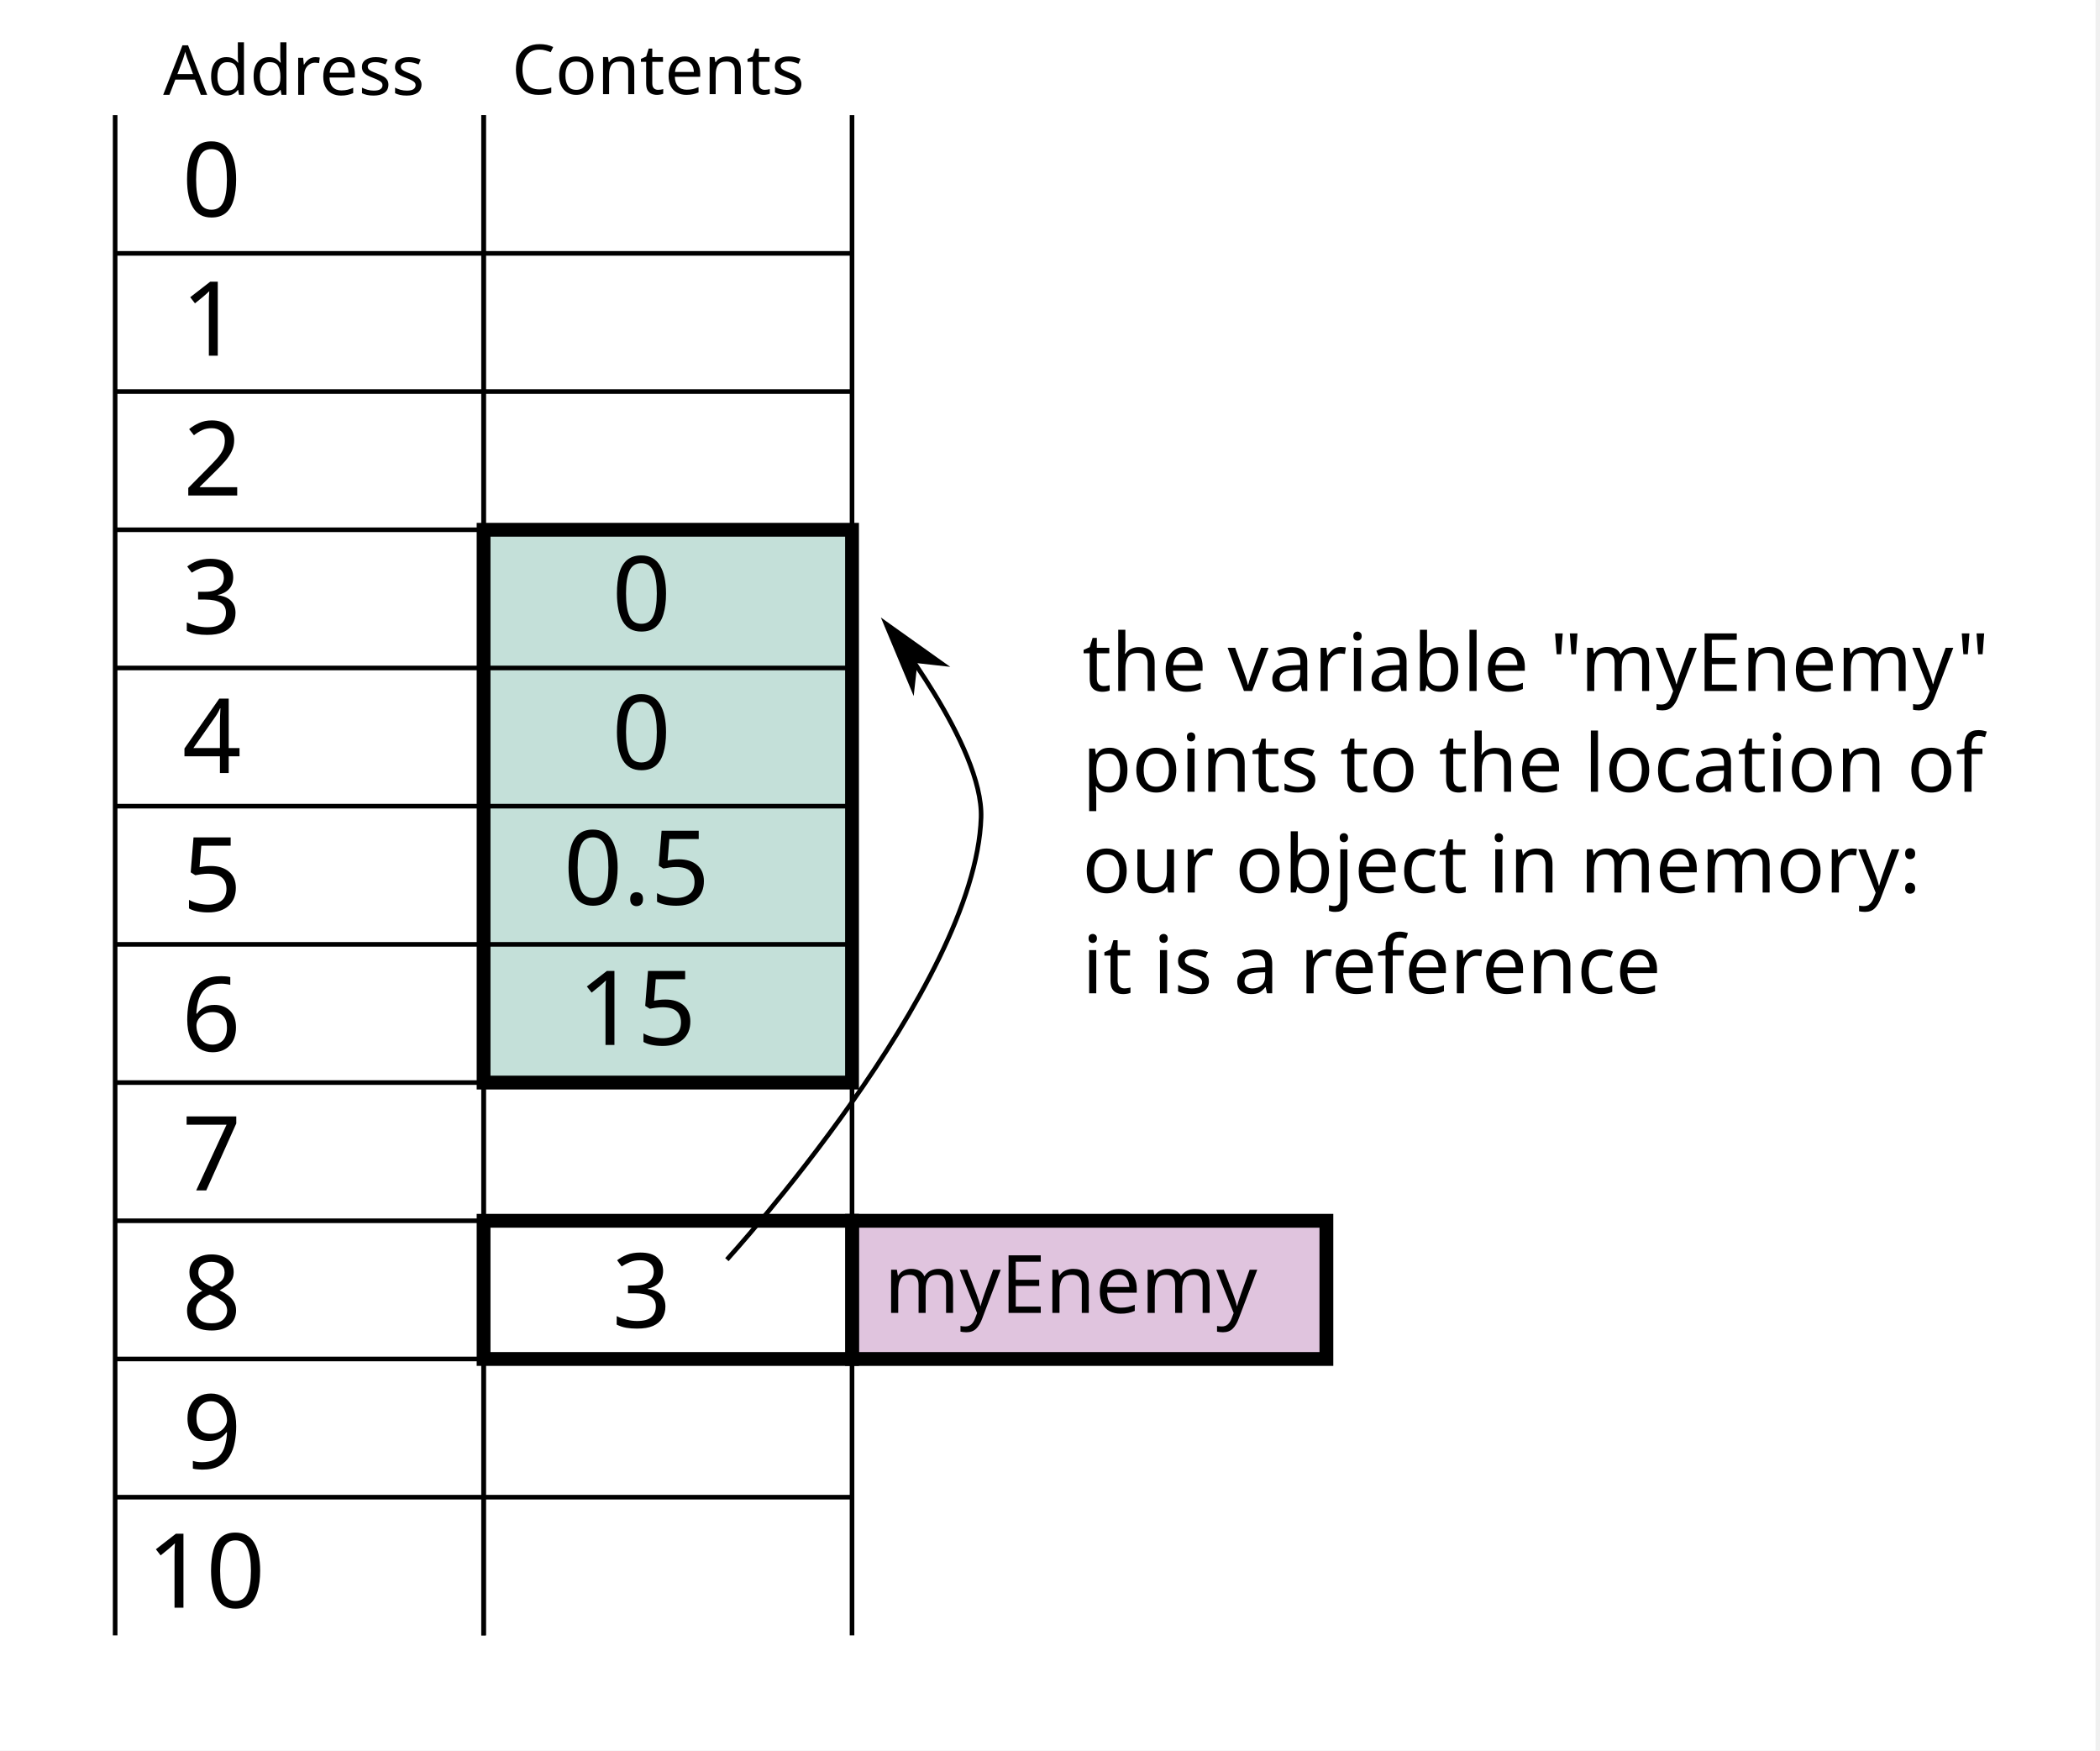
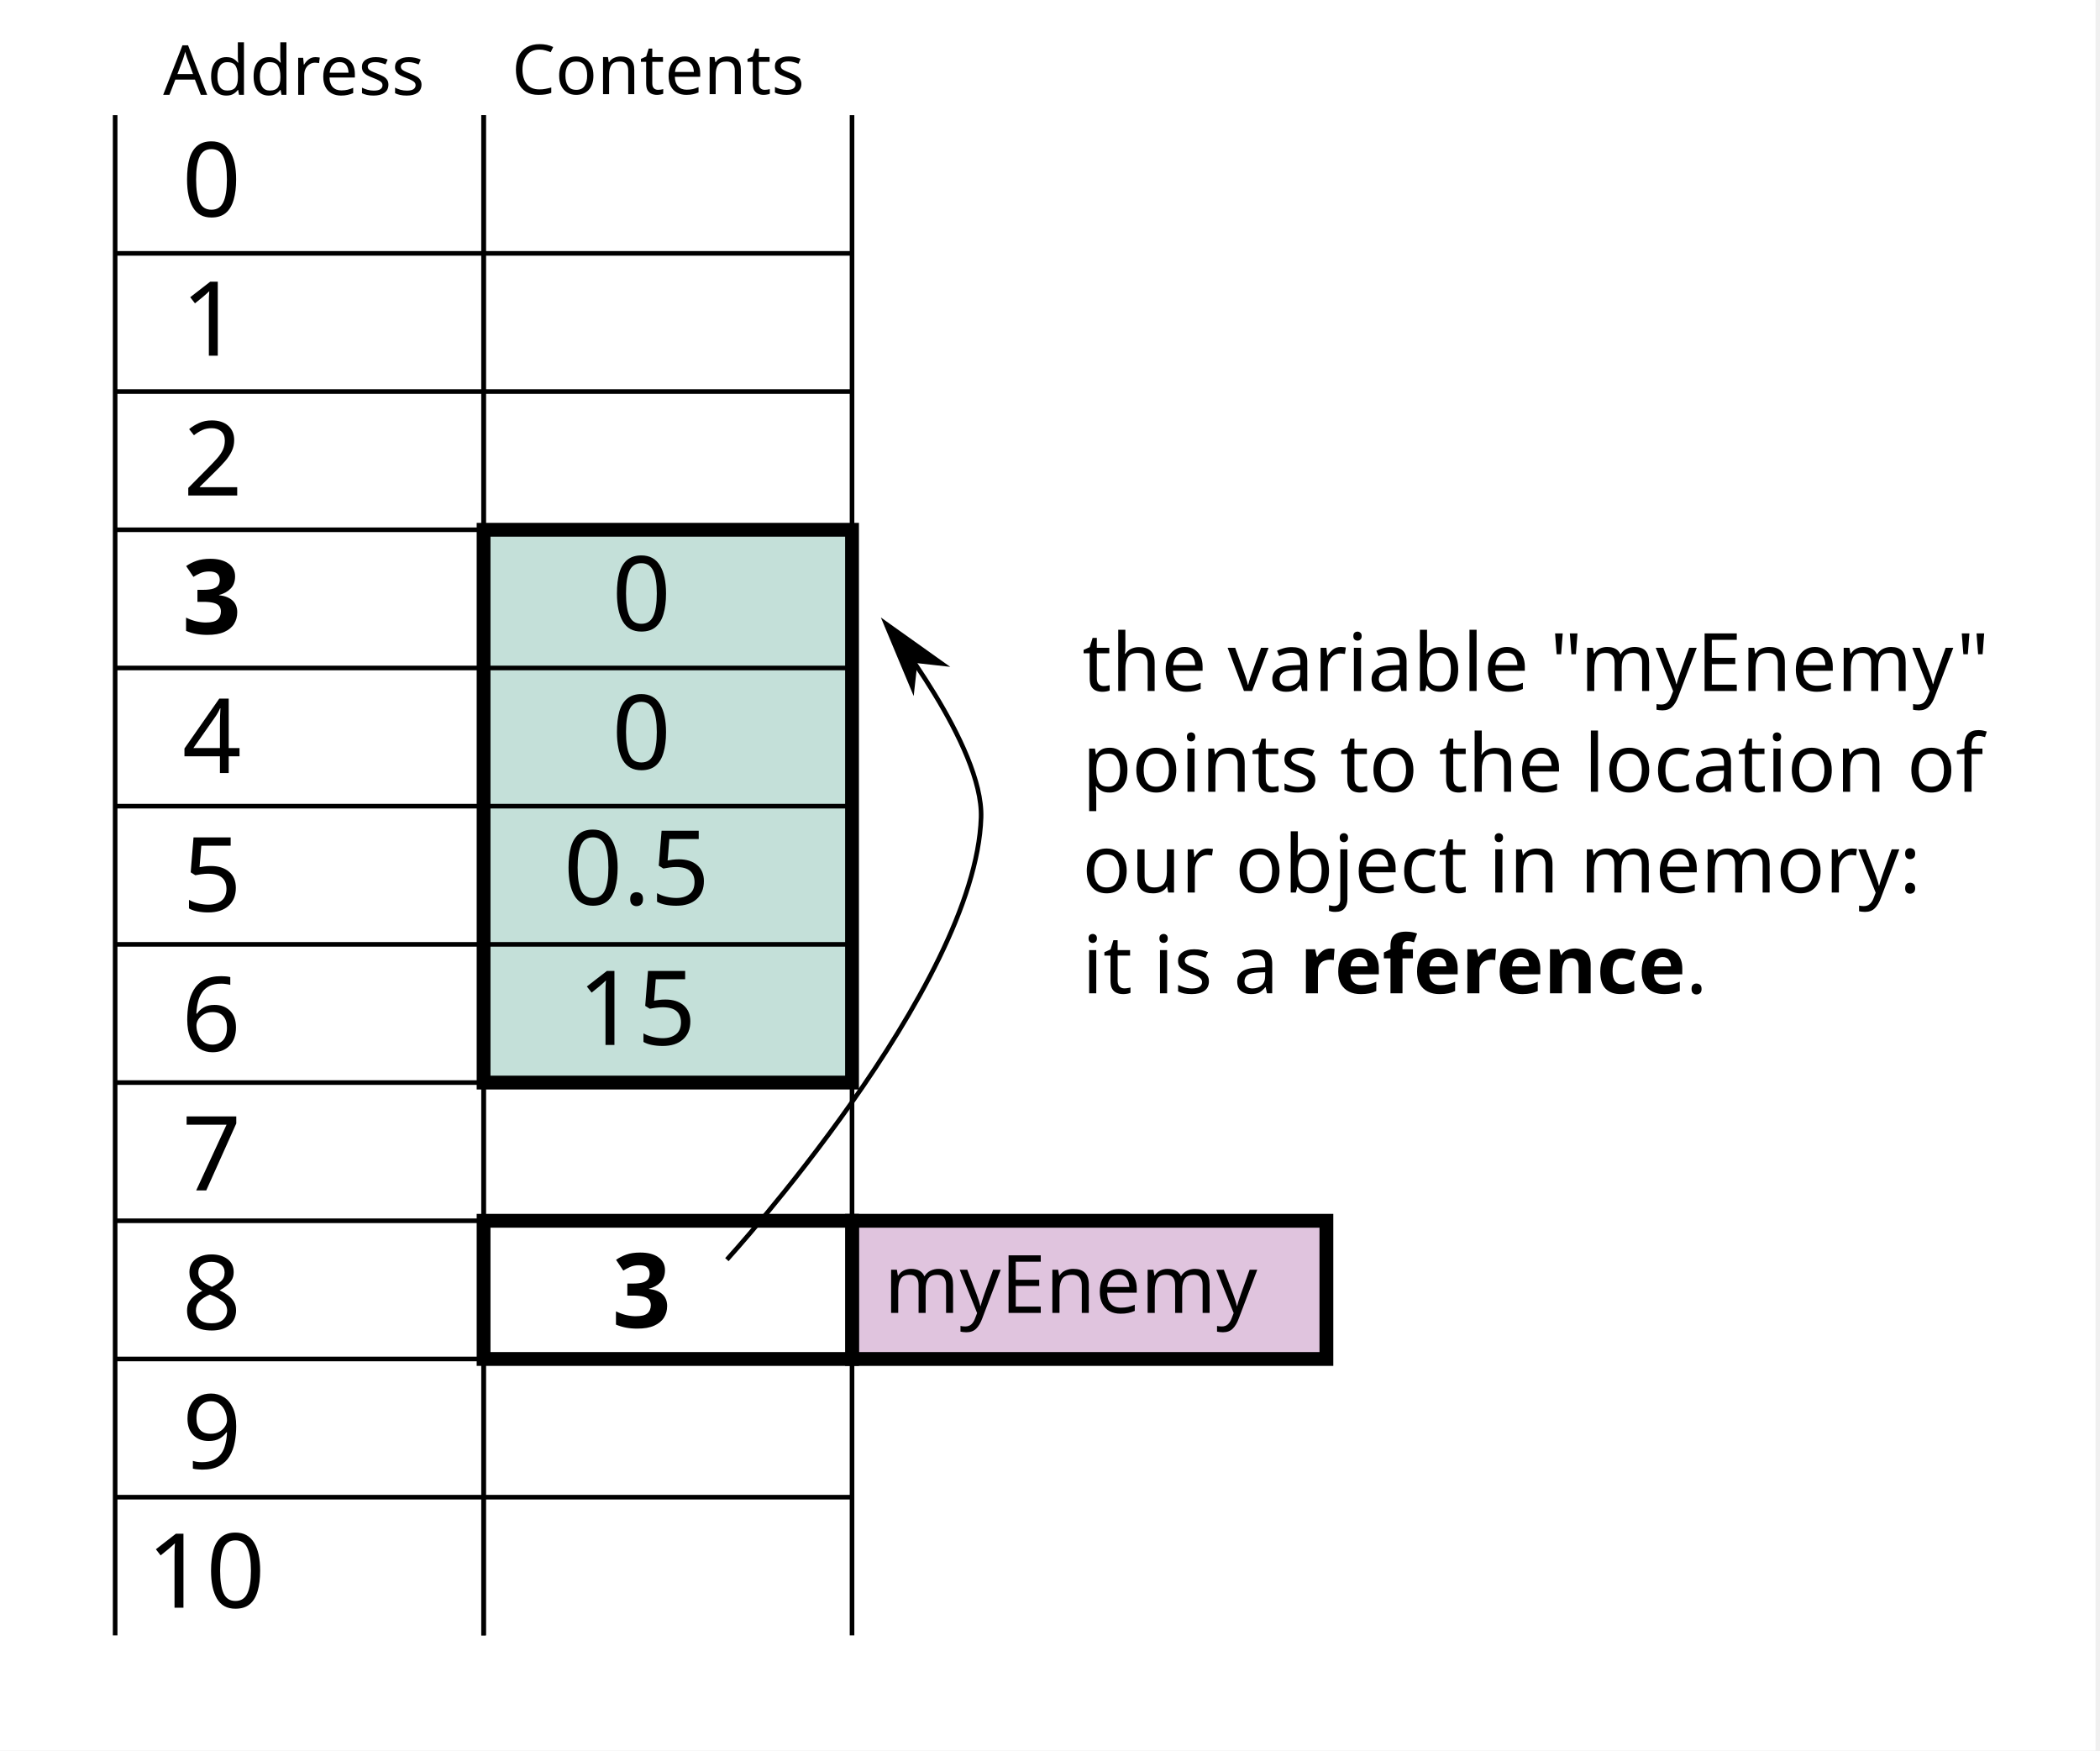
<svg xmlns="http://www.w3.org/2000/svg" width="128.685mm" height="107.244mm" viewBox="0 0 455.972 380" id="svg2" version="1.1">
  <defs id="defs4">
    <marker orient="auto" refY="0" refX="0" id="Arrow1Lend" style="overflow:visible">
      <path id="path4327" d="M 0,0 5,-5 -12.5,0 5,5 0,0 Z" style="fill:#000000;fill-opacity:1;fill-rule:evenodd;stroke:#000000;stroke-width:1pt;stroke-opacity:1" transform="matrix(-0.8,0,0,-0.8,-10,0)" />
    </marker>
  </defs>
  <g id="layer1" transform="translate(65,-47.36224)">
    <rect style="opacity:1;fill:#ffffff;fill-opacity:1;stroke:none;stroke-width:2.425;stroke-miterlimit:10;stroke-dasharray:none;stroke-opacity:1" id="rect4155" width="455" height="380" x="-65" y="47.362" />
    <rect style="color:#000000;clip-rule:nonzero;display:inline;overflow:visible;visibility:visible;opacity:1;isolation:auto;mix-blend-mode:normal;color-interpolation:sRGB;color-interpolation-filters:linearRGB;solid-color:#000000;solid-opacity:1;fill:#e0c4de;fill-opacity:1;fill-rule:nonzero;stroke:#000000;stroke-width:3;stroke-linecap:butt;stroke-linejoin:miter;stroke-miterlimit:4;stroke-dasharray:none;stroke-dashoffset:0;stroke-opacity:1;color-rendering:auto;image-rendering:auto;shape-rendering:auto;text-rendering:auto;enable-background:accumulate" id="rect4497" width="103" height="30" x="120" y="312.362" />
    <rect style="opacity:1;fill:#c4e0d9;fill-opacity:1;stroke:#000000;stroke-width:3;stroke-miterlimit:4;stroke-dasharray:none;stroke-opacity:1" id="rect4316" width="80" height="120" x="40" y="162.362" />
    <path style="fill:none;fill-rule:evenodd;stroke:#000000;stroke-width:1px;stroke-linecap:butt;stroke-linejoin:miter;stroke-opacity:1" d="M 40,72.362 40,402.362" id="path4153" />
    <path style="fill:none;fill-rule:evenodd;stroke:#000000;stroke-width:1px;stroke-linecap:butt;stroke-linejoin:miter;stroke-opacity:1" d="m 40,102.362 80,0" id="path4184" />
    <path style="fill:none;fill-rule:evenodd;stroke:#000000;stroke-width:1px;stroke-linecap:butt;stroke-linejoin:miter;stroke-opacity:1" d="M 120,72.362 120,402.362" id="path4186" />
    <path style="fill:none;fill-rule:evenodd;stroke:#000000;stroke-width:1px;stroke-linecap:butt;stroke-linejoin:miter;stroke-opacity:1" d="m 40,192.362 80,0" id="path4184-3" />
    <path style="fill:none;fill-rule:evenodd;stroke:#000000;stroke-width:1px;stroke-linecap:butt;stroke-linejoin:miter;stroke-opacity:1" d="m 40,342.362 80,0" id="path4184-8" />
    <path style="fill:none;fill-rule:evenodd;stroke:#000000;stroke-width:1px;stroke-linecap:butt;stroke-linejoin:miter;stroke-opacity:1" d="m 40,312.362 80,0" id="path4184-6" />
    <path style="fill:none;fill-rule:evenodd;stroke:#000000;stroke-width:1px;stroke-linecap:butt;stroke-linejoin:miter;stroke-opacity:1" d="m 40,282.362 80,0" id="path4184-0" />
    <path style="fill:none;fill-rule:evenodd;stroke:#000000;stroke-width:1px;stroke-linecap:butt;stroke-linejoin:miter;stroke-opacity:1" d="m 40,132.362 80,0" id="path4184-4" />
    <path style="fill:none;fill-rule:evenodd;stroke:#000000;stroke-width:1px;stroke-linecap:butt;stroke-linejoin:miter;stroke-opacity:1" d="m 40,222.362 80,0" id="path4184-8-8" />
    <path style="fill:none;fill-rule:evenodd;stroke:#000000;stroke-width:1px;stroke-linecap:butt;stroke-linejoin:miter;stroke-opacity:1" d="m 40,372.362 80,0" id="path4184-8-88" />
    <path style="fill:none;fill-rule:evenodd;stroke:#000000;stroke-width:1px;stroke-linecap:butt;stroke-linejoin:miter;stroke-opacity:1" d="m 40,162.362 80,0" id="path4184-4-9" />
    <path style="fill:none;fill-rule:evenodd;stroke:#000000;stroke-width:1px;stroke-linecap:butt;stroke-linejoin:miter;stroke-opacity:1" d="m 40,252.362 80,0" id="path4184-8-8-7" />
    <text xml:space="preserve" style="font-style:normal;font-weight:normal;font-size:22.5px;line-height:125%;font-family:sans-serif;text-align:start;letter-spacing:0px;word-spacing:0px;writing-mode:lr-tb;text-anchor:start;fill:#000000;fill-opacity:1;stroke:none;stroke-width:1px;stroke-linecap:butt;stroke-linejoin:miter;stroke-opacity:1" x="60.427" y="274.197" id="text4286">
      <tspan id="tspan4288" x="60.427" y="274.197">15</tspan>
    </text>
    <text xml:space="preserve" style="font-style:normal;font-weight:normal;font-size:22.5px;line-height:125%;font-family:sans-serif;text-align:start;letter-spacing:0px;word-spacing:0px;writing-mode:lr-tb;text-anchor:start;fill:#000000;fill-opacity:1;stroke:none;stroke-width:1px;stroke-linecap:butt;stroke-linejoin:miter;stroke-opacity:1" x="67.848" y="184.241" id="text4290">
      <tspan id="tspan4292" x="67.848" y="184.241">0</tspan>
    </text>
    <text xml:space="preserve" style="font-style:normal;font-weight:normal;font-size:22.5px;line-height:125%;font-family:sans-serif;text-align:start;letter-spacing:0px;word-spacing:0px;writing-mode:lr-tb;text-anchor:start;fill:#000000;fill-opacity:1;stroke:none;stroke-width:1px;stroke-linecap:butt;stroke-linejoin:miter;stroke-opacity:1" x="67.848" y="214.345" id="text4294">
      <tspan id="tspan4296" x="67.848" y="214.345">0</tspan>
    </text>
    <text xml:space="preserve" style="font-style:normal;font-weight:normal;font-size:22.5px;line-height:125%;font-family:sans-serif;text-align:start;letter-spacing:0px;word-spacing:0px;writing-mode:lr-tb;text-anchor:start;fill:#000000;fill-opacity:1;stroke:none;stroke-width:1px;stroke-linecap:butt;stroke-linejoin:miter;stroke-opacity:1" x="57.339" y="243.76" id="text4298">
      <tspan id="tspan4300" x="57.339" y="243.76">0.5</tspan>
    </text>
    <rect style="color:#000000;clip-rule:nonzero;display:inline;overflow:visible;visibility:visible;opacity:1;isolation:auto;mix-blend-mode:normal;color-interpolation:sRGB;color-interpolation-filters:linearRGB;solid-color:#000000;solid-opacity:1;fill:#ffffff;fill-opacity:1;fill-rule:nonzero;stroke:#000000;stroke-width:3;stroke-linecap:butt;stroke-linejoin:miter;stroke-miterlimit:4;stroke-dasharray:none;stroke-dashoffset:0;stroke-opacity:1;color-rendering:auto;image-rendering:auto;shape-rendering:auto;text-rendering:auto;enable-background:accumulate" id="rect4214" width="80" height="30" x="40" y="312.362" />
    <g transform="translate(-80,2.8926105e-5)" id="g4302-9">
      <path id="path4153-6" d="M 40,72.362 40,402.362" style="fill:none;fill-rule:evenodd;stroke:#000000;stroke-width:1px;stroke-linecap:butt;stroke-linejoin:miter;stroke-opacity:1" />
      <path id="path4184-43" d="m 40,102.362 80,0" style="fill:none;fill-rule:evenodd;stroke:#000000;stroke-width:1px;stroke-linecap:butt;stroke-linejoin:miter;stroke-opacity:1" />
      <path id="path4186-3" d="M 120,72.362 120,402.362" style="fill:none;fill-rule:evenodd;stroke:#000000;stroke-width:1px;stroke-linecap:butt;stroke-linejoin:miter;stroke-opacity:1" />
      <path id="path4184-3-3" d="m 40,192.362 80,0" style="fill:none;fill-rule:evenodd;stroke:#000000;stroke-width:1px;stroke-linecap:butt;stroke-linejoin:miter;stroke-opacity:1" />
      <path id="path4184-8-86" d="m 40,342.362 80,0" style="fill:none;fill-rule:evenodd;stroke:#000000;stroke-width:1px;stroke-linecap:butt;stroke-linejoin:miter;stroke-opacity:1" />
      <path id="path4184-6-0" d="m 40,312.362 80,0" style="fill:none;fill-rule:evenodd;stroke:#000000;stroke-width:1px;stroke-linecap:butt;stroke-linejoin:miter;stroke-opacity:1" />
      <path id="path4184-0-4" d="m 40,282.362 80,0" style="fill:none;fill-rule:evenodd;stroke:#000000;stroke-width:1px;stroke-linecap:butt;stroke-linejoin:miter;stroke-opacity:1" />
      <path id="path4184-4-8" d="m 40,132.362 80,0" style="fill:none;fill-rule:evenodd;stroke:#000000;stroke-width:1px;stroke-linecap:butt;stroke-linejoin:miter;stroke-opacity:1" />
      <path id="path4184-8-8-8" d="m 40,222.362 80,0" style="fill:none;fill-rule:evenodd;stroke:#000000;stroke-width:1px;stroke-linecap:butt;stroke-linejoin:miter;stroke-opacity:1" />
      <path id="path4184-8-88-8" d="m 40,372.362 80,0" style="fill:none;fill-rule:evenodd;stroke:#000000;stroke-width:1px;stroke-linecap:butt;stroke-linejoin:miter;stroke-opacity:1" />
      <path id="path4184-4-9-9" d="m 40,162.362 80,0" style="fill:none;fill-rule:evenodd;stroke:#000000;stroke-width:1px;stroke-linecap:butt;stroke-linejoin:miter;stroke-opacity:1" />
      <path id="path4184-8-8-7-7" d="m 40,252.362 80,0" style="fill:none;fill-rule:evenodd;stroke:#000000;stroke-width:1px;stroke-linecap:butt;stroke-linejoin:miter;stroke-opacity:1" />
    </g>
    <text xml:space="preserve" style="font-style:normal;font-weight:normal;font-size:22.5px;line-height:125%;font-family:sans-serif;text-align:start;letter-spacing:0px;word-spacing:0px;writing-mode:lr-tb;text-anchor:start;fill:#000000;fill-opacity:1;stroke:none;stroke-width:1px;stroke-linecap:butt;stroke-linejoin:miter;stroke-opacity:1" x="-25.496" y="94.362" id="text4207">
      <tspan id="tspan4209" x="-25.496" y="94.362">0</tspan>
    </text>
    <text xml:space="preserve" style="font-style:normal;font-weight:normal;font-size:22.5px;line-height:125%;font-family:sans-serif;text-align:start;letter-spacing:0px;word-spacing:0px;writing-mode:lr-tb;text-anchor:start;fill:#000000;fill-opacity:1;stroke:none;stroke-width:1px;stroke-linecap:butt;stroke-linejoin:miter;stroke-opacity:1" x="-25.699" y="124.573" id="text4211">
      <tspan id="tspan4213" x="-25.699" y="124.573">1</tspan>
    </text>
    <text xml:space="preserve" style="font-style:normal;font-weight:normal;font-size:22.5px;line-height:125%;font-family:sans-serif;text-align:start;letter-spacing:0px;word-spacing:0px;writing-mode:lr-tb;text-anchor:start;fill:#000000;fill-opacity:1;stroke:none;stroke-width:1px;stroke-linecap:butt;stroke-linejoin:miter;stroke-opacity:1" x="-25.199" y="154.922" id="text4215">
      <tspan id="tspan4217" x="-25.199" y="154.922">2</tspan>
    </text>
    <text xml:space="preserve" style="font-style:normal;font-weight:normal;font-size:22.5px;line-height:125%;font-family:sans-serif;text-align:start;letter-spacing:0px;word-spacing:0px;writing-mode:lr-tb;text-anchor:start;fill:#000000;fill-opacity:1;stroke:none;stroke-width:1px;stroke-linecap:butt;stroke-linejoin:miter;stroke-opacity:1" x="-25.458" y="184.962" id="text4219">
-       <tspan id="tspan4221" x="-25.458" y="184.962">3</tspan>
+       <tspan id="tspan4221" x="-25.458" y="184.962" style="font-weight:bold">3</tspan>
    </text>
    <text xml:space="preserve" style="font-style:normal;font-weight:normal;font-size:22.5px;line-height:125%;font-family:sans-serif;text-align:start;letter-spacing:0px;word-spacing:0px;writing-mode:lr-tb;text-anchor:start;fill:#000000;fill-opacity:1;stroke:none;stroke-width:1px;stroke-linecap:butt;stroke-linejoin:miter;stroke-opacity:1" x="-25.419" y="215.173" id="text4223">
      <tspan id="tspan4225" x="-25.419" y="215.173">4</tspan>
    </text>
    <text xml:space="preserve" style="font-style:normal;font-weight:normal;font-size:22.5px;line-height:125%;font-family:sans-serif;text-align:start;letter-spacing:0px;word-spacing:0px;writing-mode:lr-tb;text-anchor:start;fill:#000000;fill-opacity:1;stroke:none;stroke-width:1px;stroke-linecap:butt;stroke-linejoin:miter;stroke-opacity:1" x="-25.386" y="245.214" id="text4227">
      <tspan id="tspan4229" x="-25.386" y="245.214">5</tspan>
    </text>
    <text xml:space="preserve" style="font-style:normal;font-weight:normal;font-size:22.5px;line-height:125%;font-family:sans-serif;text-align:start;letter-spacing:0px;word-spacing:0px;writing-mode:lr-tb;text-anchor:start;fill:#000000;fill-opacity:1;stroke:none;stroke-width:1px;stroke-linecap:butt;stroke-linejoin:miter;stroke-opacity:1" x="-25.578" y="275.562" id="text4231">
      <tspan id="tspan4233" x="-25.578" y="275.562">6</tspan>
    </text>
    <text xml:space="preserve" style="font-style:normal;font-weight:normal;font-size:22.5px;line-height:125%;font-family:sans-serif;text-align:start;letter-spacing:0px;word-spacing:0px;writing-mode:lr-tb;text-anchor:start;fill:#000000;fill-opacity:1;stroke:none;stroke-width:1px;stroke-linecap:butt;stroke-linejoin:miter;stroke-opacity:1" x="-25.463" y="305.773" id="text4235">
      <tspan id="tspan4237" x="-25.463" y="305.773">7</tspan>
    </text>
    <text xml:space="preserve" style="font-style:normal;font-weight:normal;font-size:22.5px;line-height:125%;font-family:sans-serif;text-align:start;letter-spacing:0px;word-spacing:0px;writing-mode:lr-tb;text-anchor:start;fill:#000000;fill-opacity:1;stroke:none;stroke-width:1px;stroke-linecap:butt;stroke-linejoin:miter;stroke-opacity:1" x="-25.496" y="335.962" id="text4239">
      <tspan id="tspan4241" x="-25.496" y="335.962">8</tspan>
    </text>
    <text xml:space="preserve" style="font-style:normal;font-weight:normal;font-size:22.5px;line-height:125%;font-family:sans-serif;text-align:start;letter-spacing:0px;word-spacing:0px;writing-mode:lr-tb;text-anchor:start;fill:#000000;fill-opacity:1;stroke:none;stroke-width:1px;stroke-linecap:butt;stroke-linejoin:miter;stroke-opacity:1" x="-25.419" y="366.162" id="text4243">
      <tspan id="tspan4245" x="-25.419" y="366.162">9</tspan>
    </text>
    <text xml:space="preserve" style="font-style:normal;font-weight:normal;font-size:22.5px;line-height:125%;font-family:sans-serif;text-align:start;letter-spacing:0px;word-spacing:0px;writing-mode:lr-tb;text-anchor:start;fill:#000000;fill-opacity:1;stroke:none;stroke-width:1px;stroke-linecap:butt;stroke-linejoin:miter;stroke-opacity:1" x="-33.154" y="396.362" id="text4247">
      <tspan id="tspan4249" x="-33.154" y="396.362">10</tspan>
    </text>
    <text xml:space="preserve" style="font-style:normal;font-weight:normal;font-size:22.5px;line-height:125%;font-family:sans-serif;text-align:start;letter-spacing:0px;word-spacing:0px;writing-mode:lr-tb;text-anchor:start;fill:#000000;fill-opacity:1;stroke:none;stroke-width:1px;stroke-linecap:butt;stroke-linejoin:miter;stroke-opacity:1" x="67.886" y="335.553" id="text4220">
-       <tspan id="tspan4222" x="67.886" y="335.553">3</tspan>
+       <tspan id="tspan4222" x="67.886" y="335.553" style="font-weight:bold">3</tspan>
    </text>
    <path style="fill:none;fill-rule:evenodd;stroke:#000000;stroke-width:1;stroke-linecap:butt;stroke-linejoin:miter;stroke-miterlimit:4;stroke-dasharray:none;stroke-opacity:1;marker-end:url(#Arrow1Lend)" d="m 92.827,320.796 c 0,0 53.973,-59.079 55.194,-95.959 0.515,-15.553 -20.547,-41.919 -20.547,-41.919" id="path4318" />
    <text xml:space="preserve" style="font-style:normal;font-weight:normal;font-size:22.5px;line-height:125%;font-family:sans-serif;text-align:start;letter-spacing:0px;word-spacing:0px;writing-mode:lr-tb;text-anchor:start;fill:#000000;fill-opacity:1;stroke:none;stroke-width:1px;stroke-linecap:butt;stroke-linejoin:miter;stroke-opacity:1" x="-29.572" y="67.954" id="text5887">
      <tspan id="tspan5889" x="-29.572" y="67.954" style="font-size:15px">Address</tspan>
    </text>
    <text xml:space="preserve" style="font-style:normal;font-weight:normal;font-size:22.5px;line-height:125%;font-family:sans-serif;text-align:start;letter-spacing:0px;word-spacing:0px;writing-mode:lr-tb;text-anchor:start;fill:#000000;fill-opacity:1;stroke:none;stroke-width:1px;stroke-linecap:butt;stroke-linejoin:miter;stroke-opacity:1" x="46.1" y="67.801" id="text5891">
      <tspan id="tspan5893" x="46.1" y="67.801" style="font-size:15px">Contents</tspan>
    </text>
    <text xml:space="preserve" style="font-style:normal;font-weight:normal;font-size:17.5px;line-height:125%;font-family:sans-serif;text-align:start;letter-spacing:0px;word-spacing:0px;writing-mode:lr-tb;text-anchor:start;fill:#000000;fill-opacity:1;stroke:none;stroke-width:1px;stroke-linecap:butt;stroke-linejoin:miter;stroke-opacity:1" x="127" y="332.362" id="text4925">
      <tspan id="tspan4927" x="127" y="332.362">myEnemy</tspan>
    </text>
    <text xml:space="preserve" style="font-style:normal;font-weight:normal;font-size:17.5px;line-height:125%;font-family:sans-serif;text-align:start;letter-spacing:0px;word-spacing:0px;writing-mode:lr-tb;text-anchor:start;fill:#000000;fill-opacity:1;stroke:none;stroke-width:1px;stroke-linecap:butt;stroke-linejoin:miter;stroke-opacity:1" x="170" y="197.362" id="text4929">
      <tspan id="tspan4931" x="170" y="197.362">the variable "myEnemy"</tspan>
      <tspan x="170" y="219.237" id="tspan4933">points to the location of</tspan>
      <tspan x="170" y="241.112" id="tspan4935">our object in memory:</tspan>
-       <tspan x="170" y="262.987" id="tspan4937">it is a reference</tspan>
+       <tspan x="170" y="262.987" id="tspan4937">it is a <tspan style="font-weight:bold" id="tspan4215">reference</tspan>.</tspan>
    </text>
  </g>
</svg>
